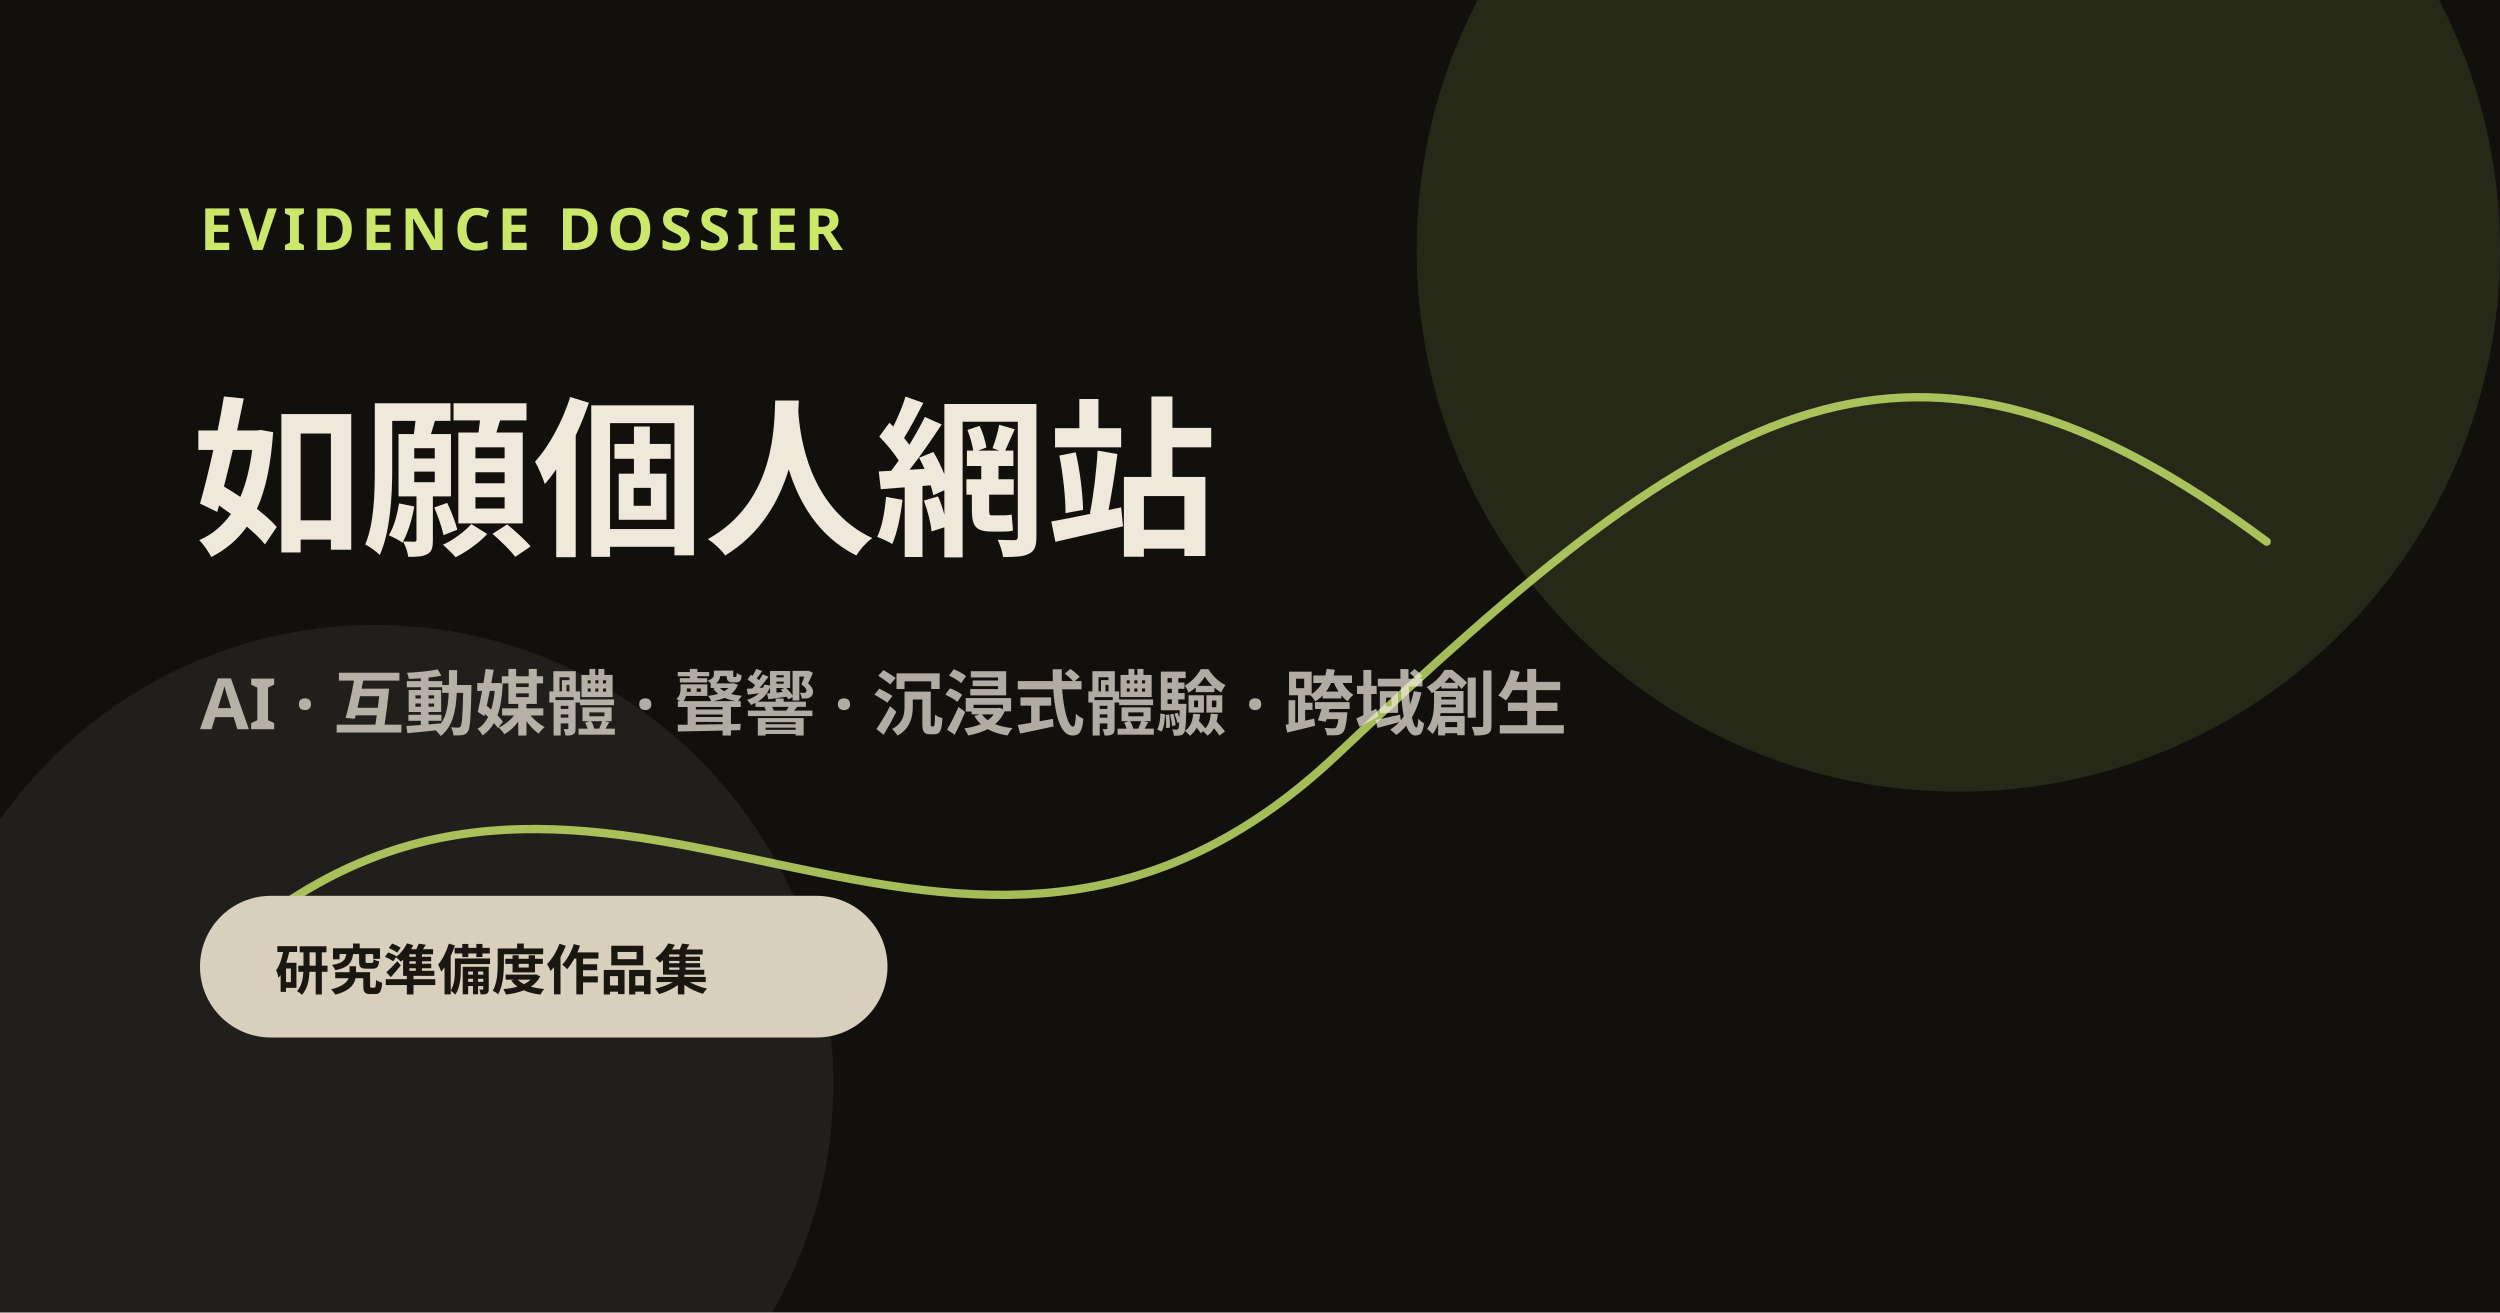
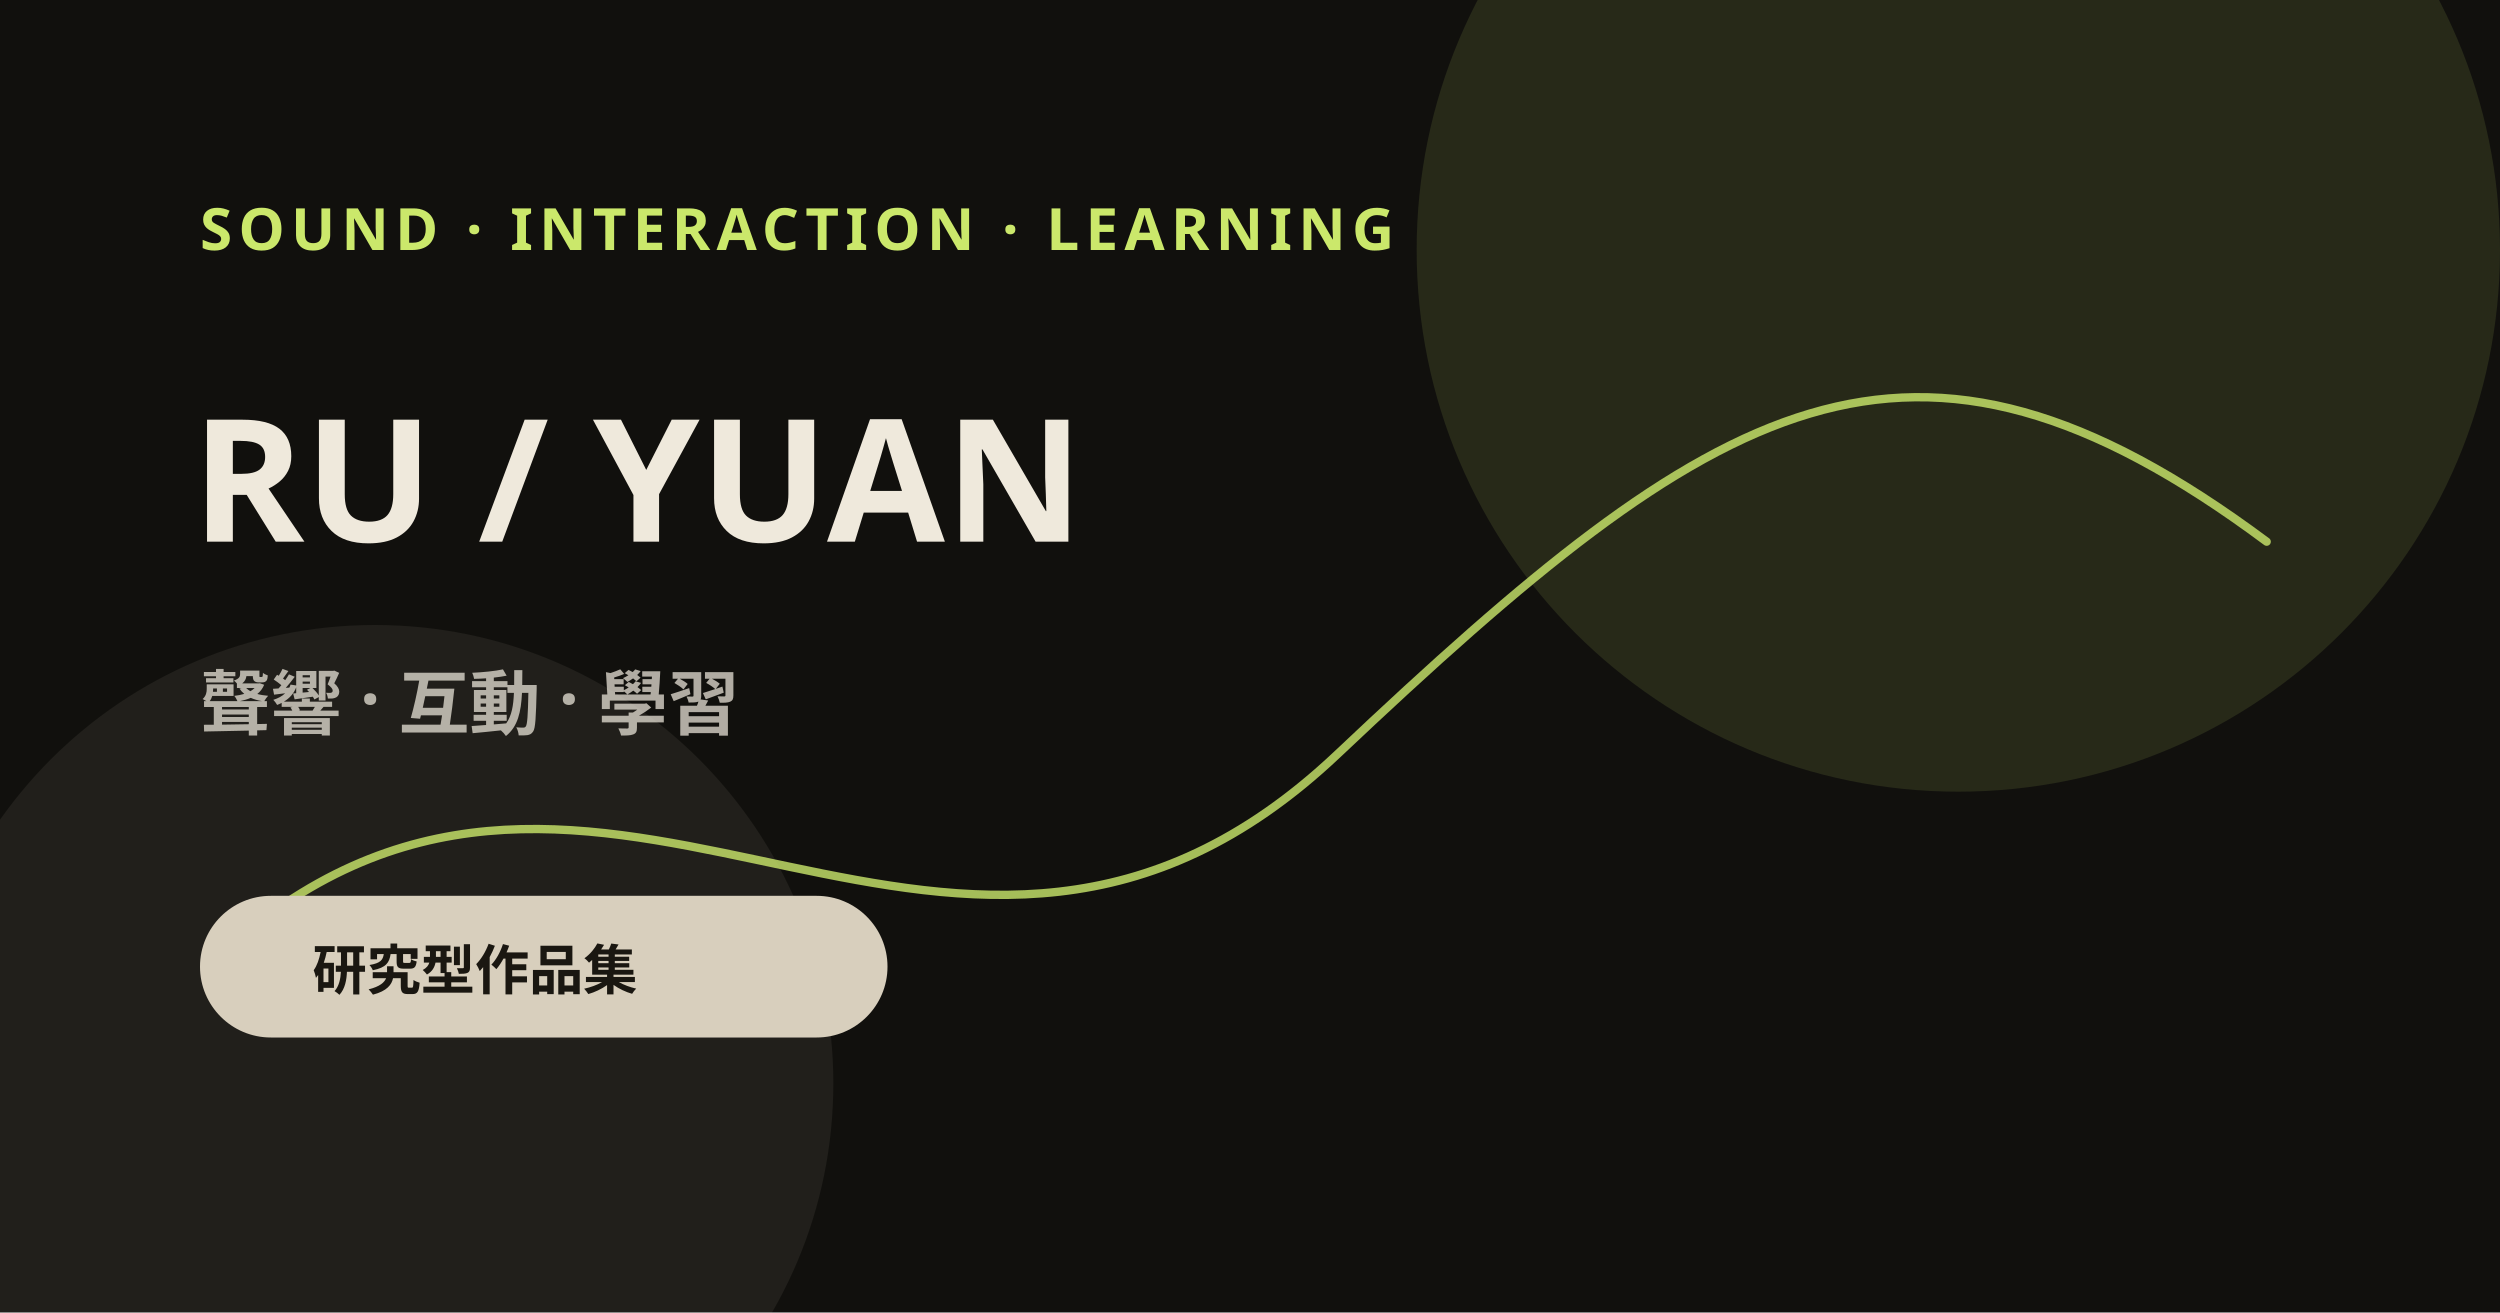
<svg xmlns="http://www.w3.org/2000/svg" width="1200" height="630" viewBox="0 0 1200 630" role="img" aria-labelledby="title desc">
  <rect width="1200" height="630" fill="#11100d" />
  <circle cx="940" cy="120" r="260" fill="#cbe86b" opacity="0.12" />
  <circle cx="180" cy="520" r="220" fill="#d8cfbd" opacity="0.08" />
  <path d="M120 446 C 296 306, 460 534, 642 362 S 916 132, 1088 260" fill="none" stroke="#cbe86b" stroke-width="4" stroke-linecap="round" opacity="0.8" />
-   <text x="96" y="120" fill="#cbe86b" font-family="PingFang TC, Noto Sans TC, Microsoft JhengHei, sans-serif" font-size="28" font-weight="800" letter-spacing="3">EVIDENCE DOSSIER</text>
-   <text x="92" y="260" fill="#efe9dc" font-family="PingFang TC, Noto Sans TC, Microsoft JhengHei, sans-serif" font-size="82" font-weight="900">如願個人網站</text>
-   <text x="96" y="350" fill="#efe9dc" opacity="0.72" font-family="PingFang TC, Noto Sans TC, Microsoft JhengHei, sans-serif" font-size="34" font-weight="600">AI · 互動媒體 · 聲響 · 沉浸式體驗 · 跨域創生</text>
+   <text x="96" y="120" fill="#cbe86b" font-family="PingFang TC, Noto Sans TC, Microsoft JhengHei, sans-serif" font-size="28" font-weight="800" letter-spacing="3">SOUND · INTERACTION · LEARNING</text>
+   <text x="92" y="260" fill="#efe9dc" font-family="PingFang TC, Noto Sans TC, Microsoft JhengHei, sans-serif" font-size="82" font-weight="900">RU / YUAN</text>
+   <text x="96" y="350" fill="#efe9dc" opacity="0.72" font-family="PingFang TC, Noto Sans TC, Microsoft JhengHei, sans-serif" font-size="34" font-weight="600">聲響 · 互動 · 學習</text>
  <rect x="96" y="430" width="330" height="68" rx="34" fill="#d8cfbd" />
-   <text x="132" y="475" fill="#1a1711" font-family="PingFang TC, Noto Sans TC, Microsoft JhengHei, sans-serif" font-size="26" font-weight="800">研究準備度作品集</text>
+   <text x="150" y="475" fill="#1a1711" font-family="PingFang TC, Noto Sans TC, Microsoft JhengHei, sans-serif" font-size="26" font-weight="800">研究型作品集</text>
</svg>
